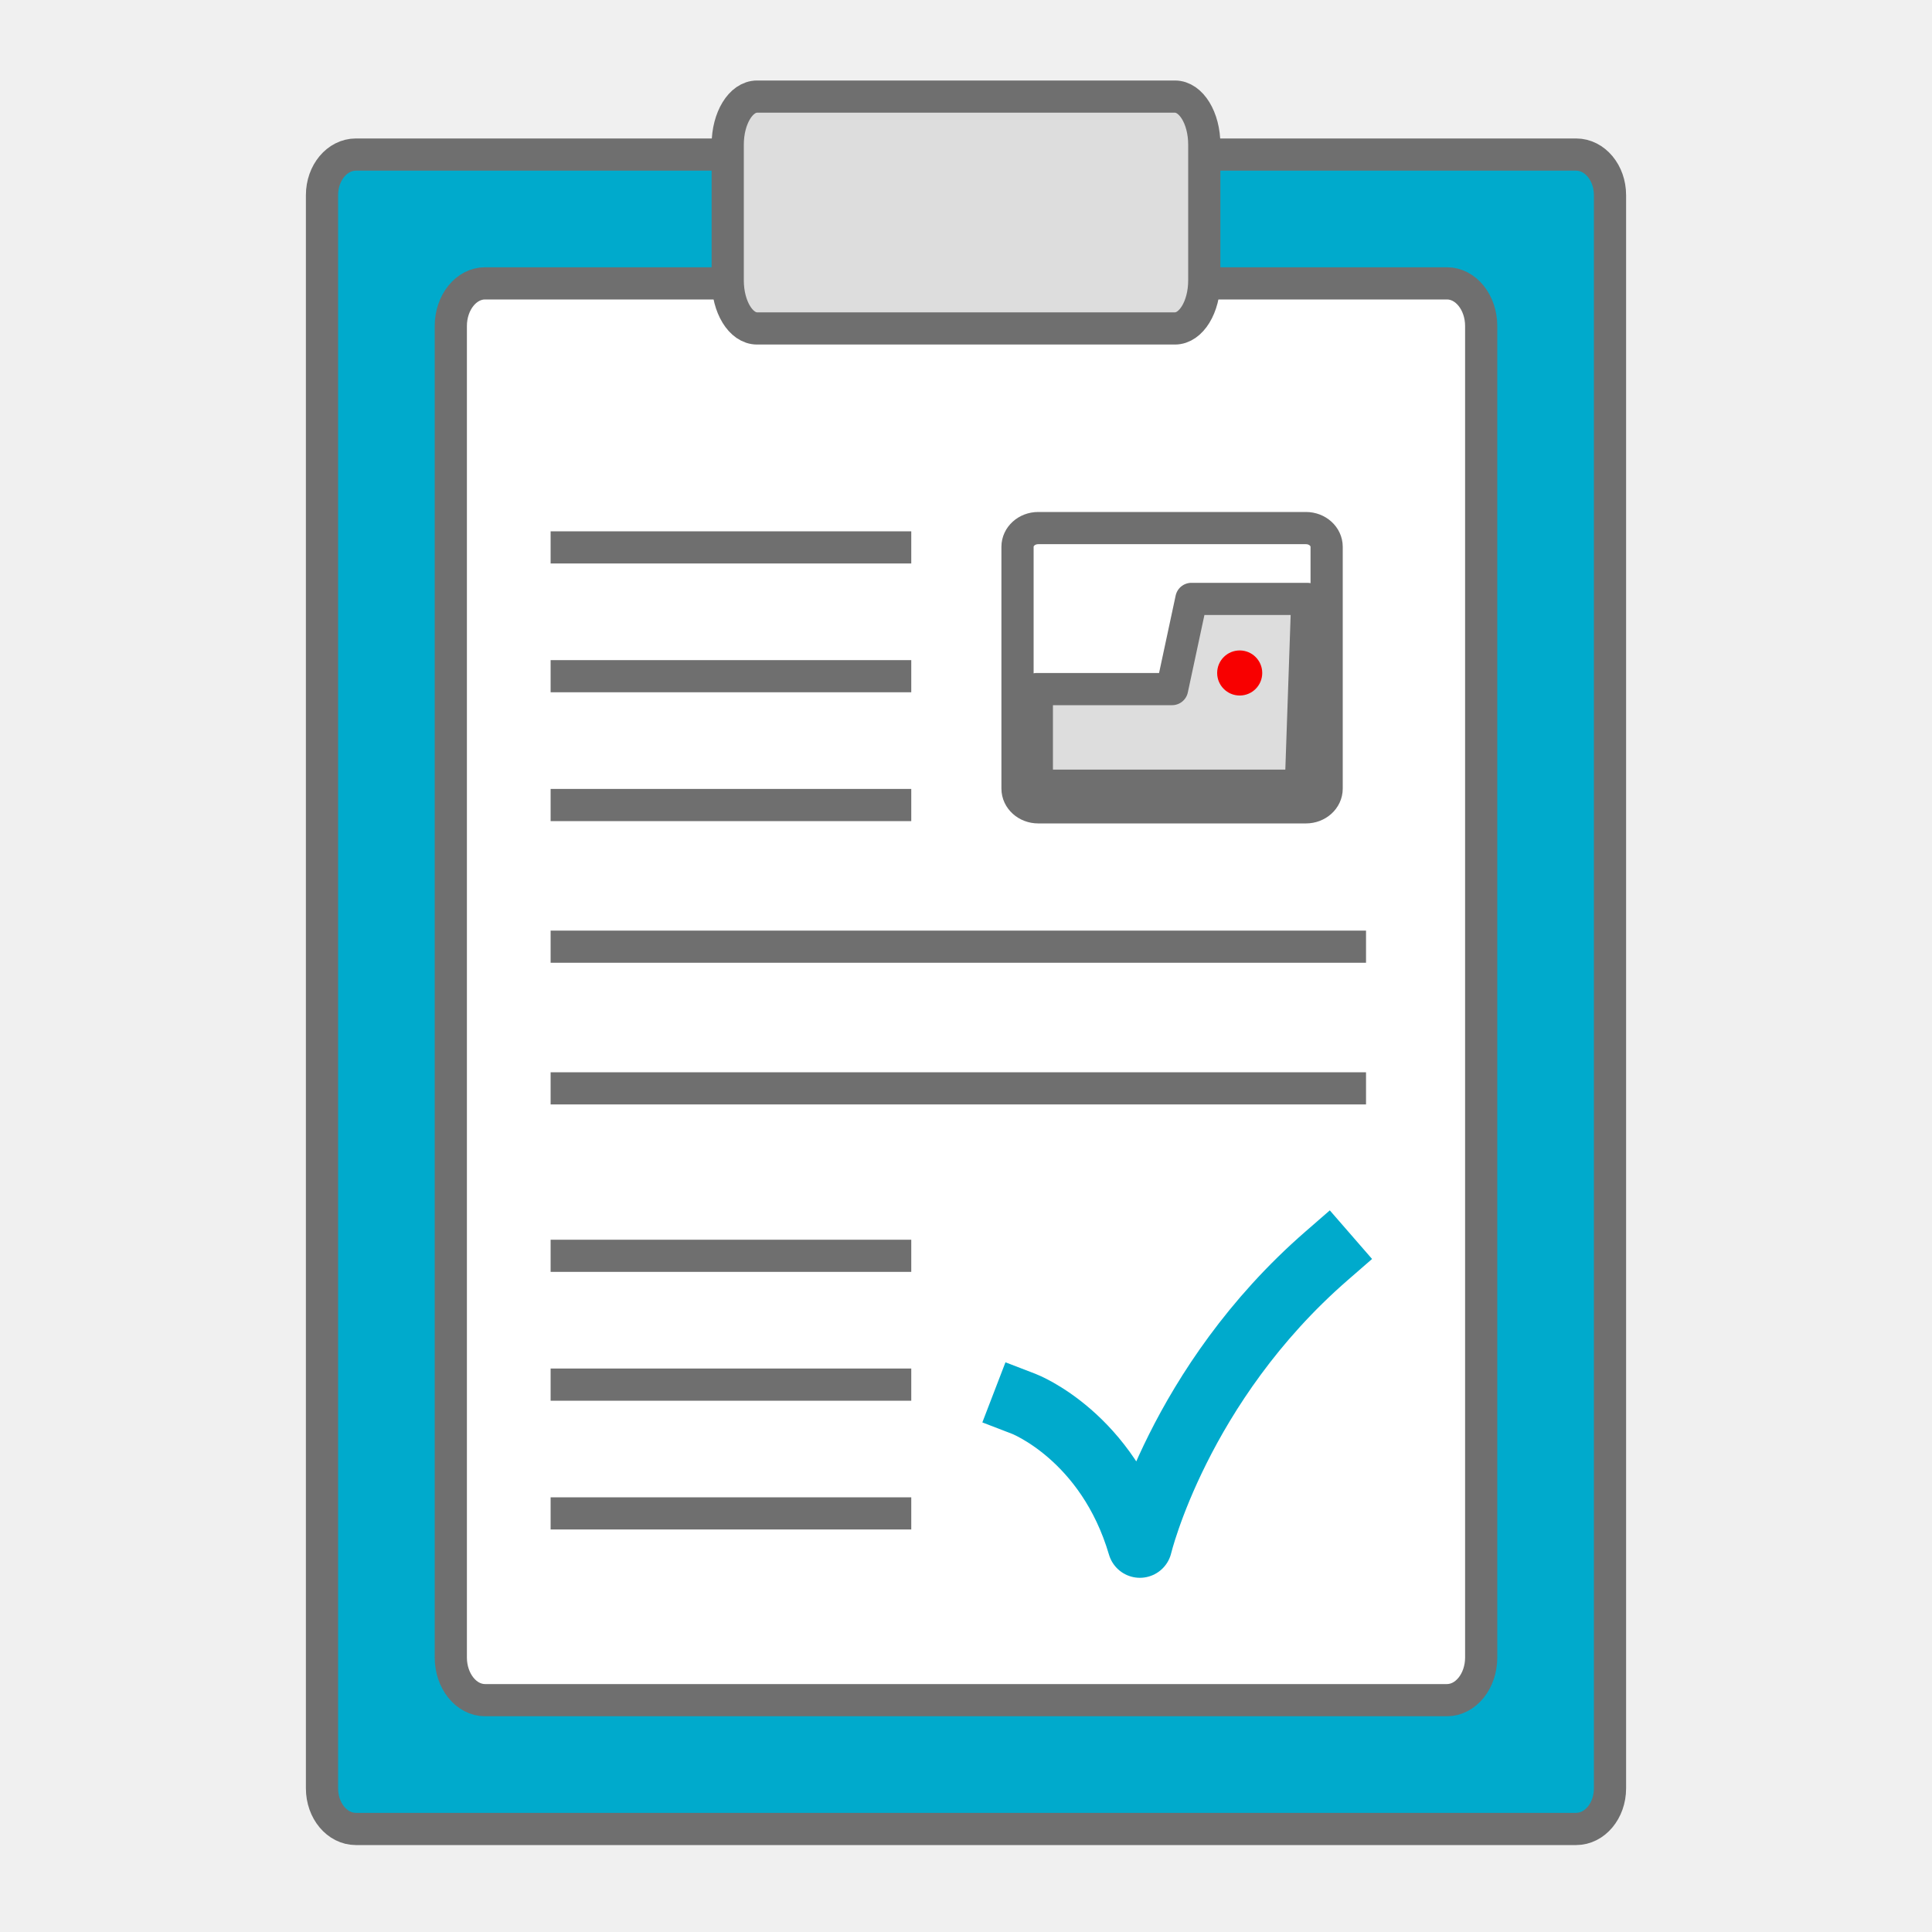
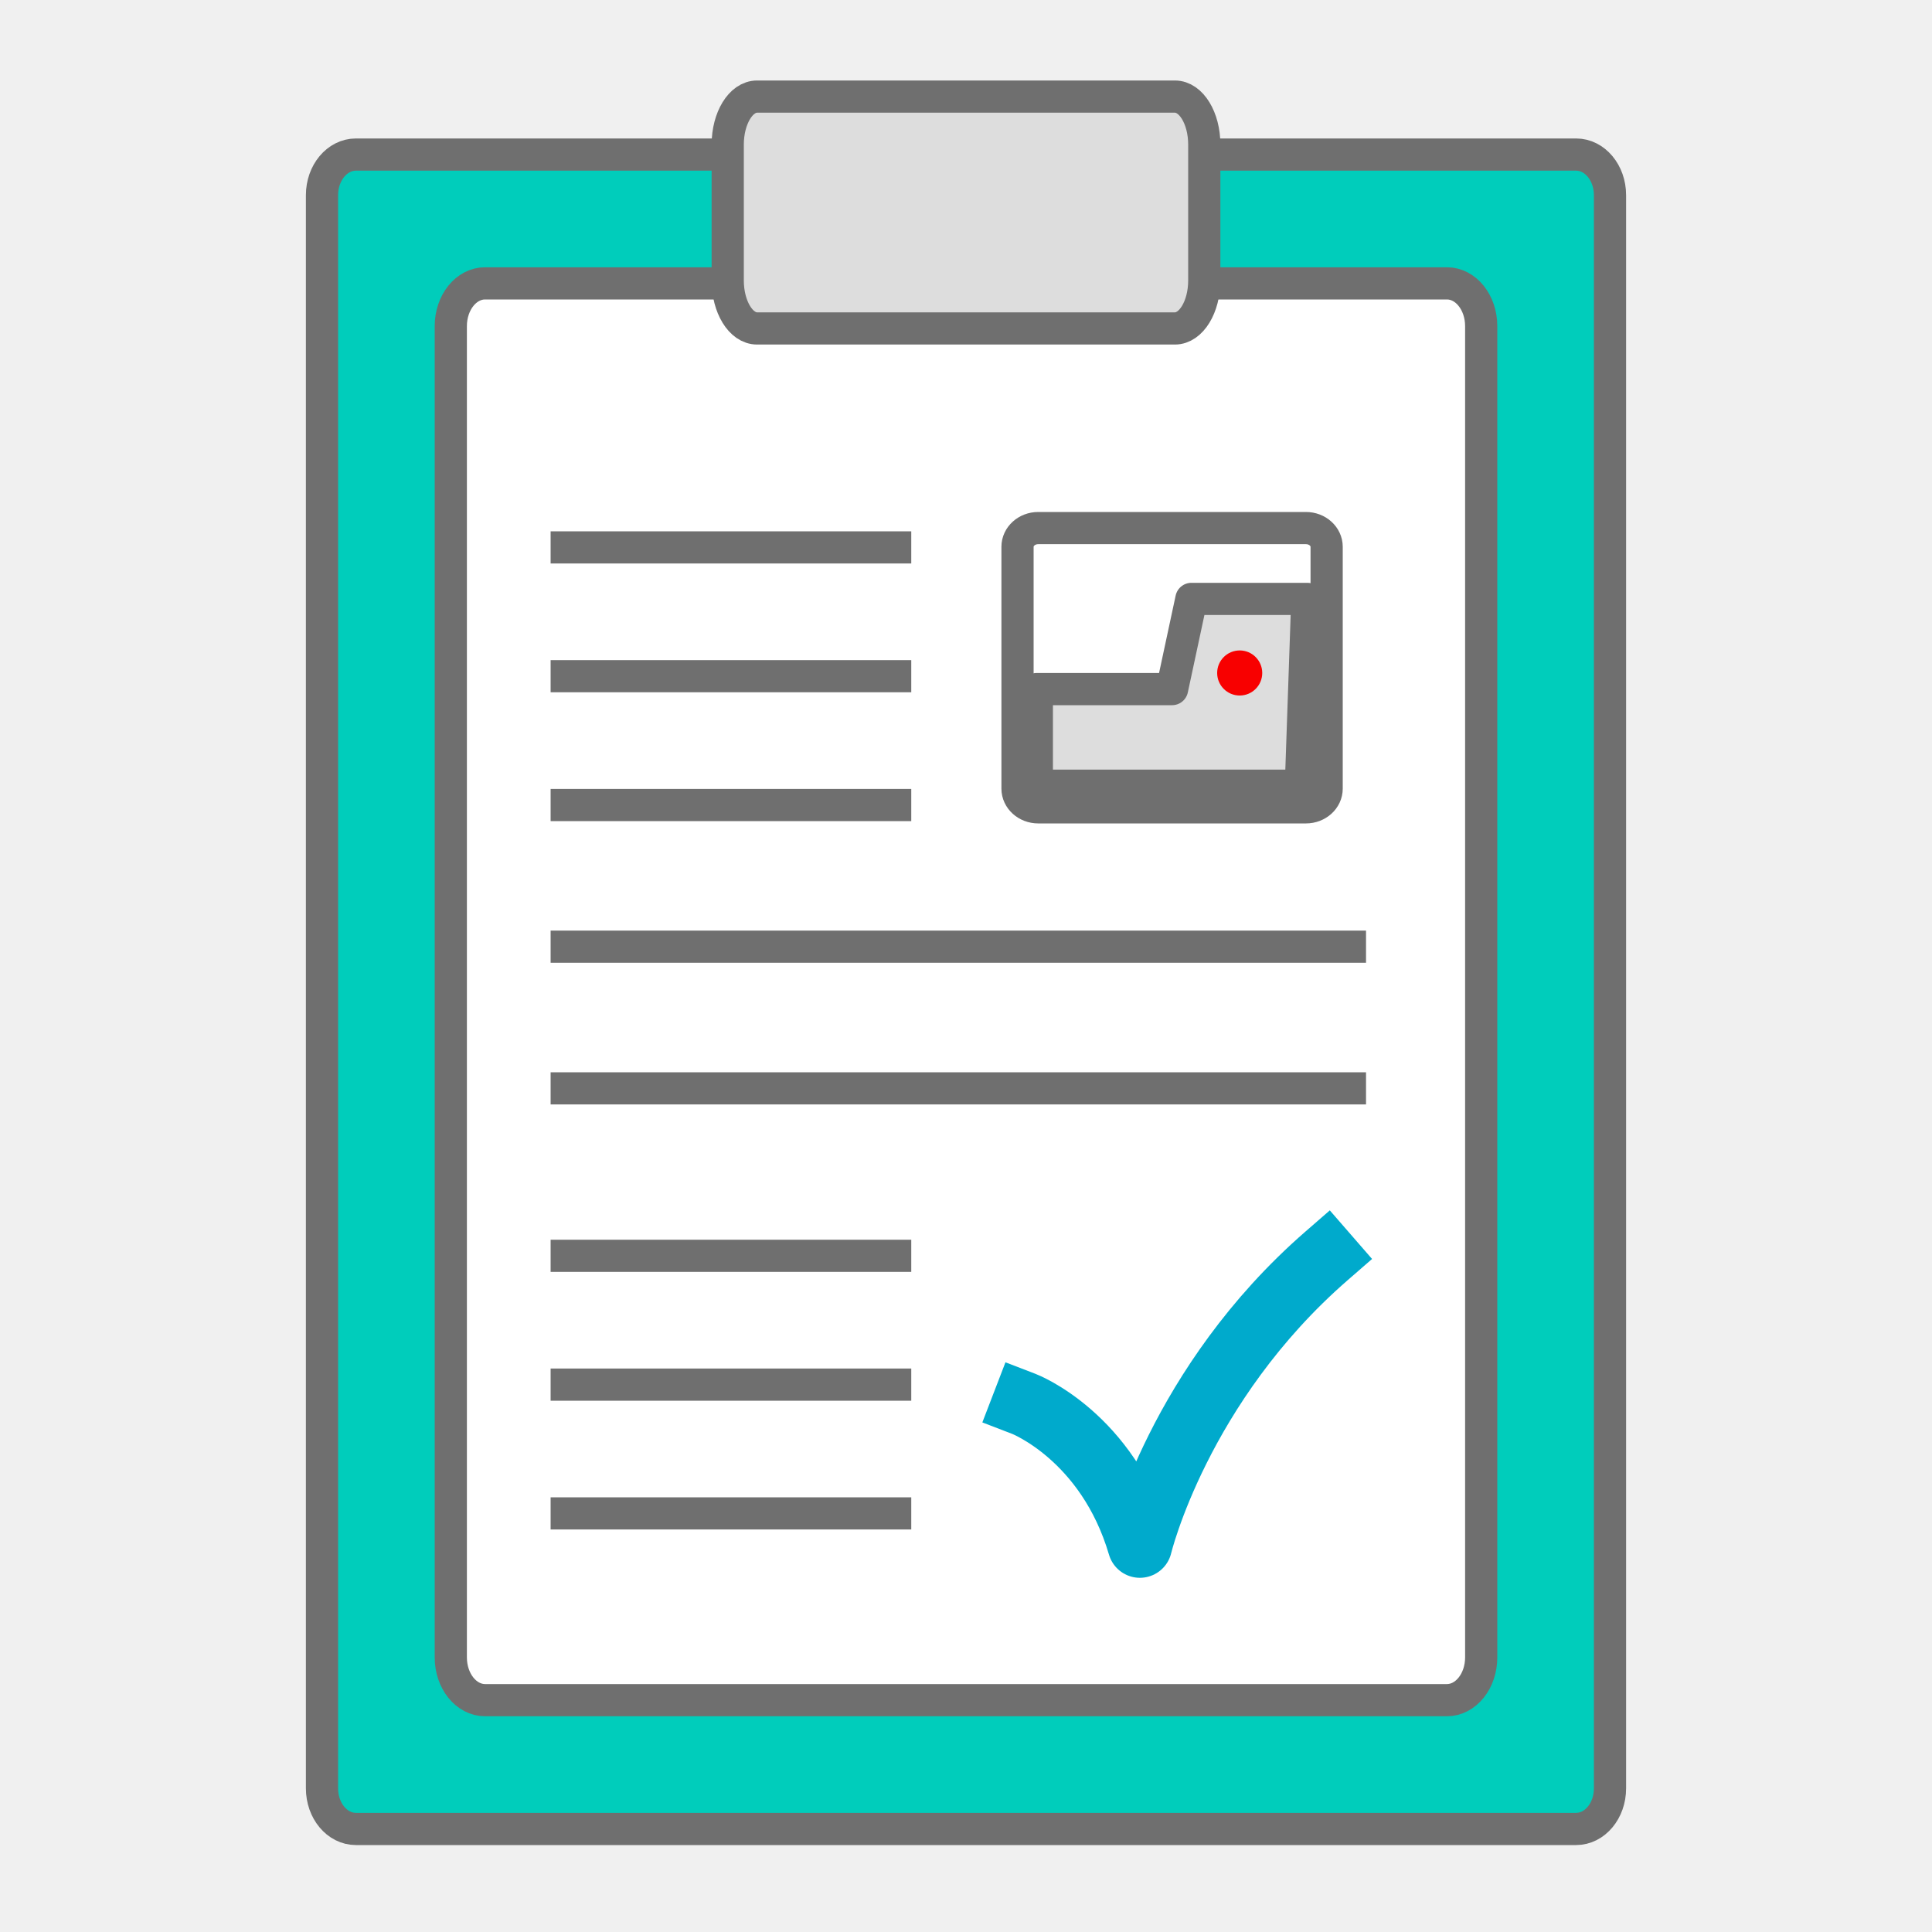
<svg xmlns="http://www.w3.org/2000/svg" xmlns:ns1="http://vectornator.io" style="fill-rule:evenodd;clip-rule:evenodd;stroke-linecap:round;stroke-linejoin:round;" xml:space="preserve" version="1.1" viewBox="0 0 300 300">
  <defs />
  <g id="Ebene 1" ns1:layerName="Ebene 1">
-     <path stroke="#6f6f6f" stroke-width="5" d="M55.265+24L244.735+24C247.643+24+250+26.82+250+30.298L250+277.702C250+281.18+247.643+284+244.735+284L55.265+284C52.357+284+50+281.18+50+277.702L50+30.298C50+26.82+52.357+24+55.265+24Z" fill="#00aacc" stroke-linecap="square" opacity="1" stroke-linejoin="round" />
+     <path stroke="#6f6f6f" stroke-width="5" d="M55.265+24L244.735+24C247.643+24+250+26.82+250+30.298L250+277.702C250+281.18+247.643+284+244.735+284L55.265+284C52.357+284+50+281.18+50+277.702L50+30.298C50+26.82+52.357+24+55.265+24Z" fill="#00cdbb" stroke-linecap="square" opacity="1" stroke-linejoin="round" />
    <path stroke="#6f6f6f" stroke-width="5" d="M75.319+44L224.681+44C227.619+44+230+46.971+230+50.635L230+257.365C230+261.029+227.619+264+224.681+264L75.319+264C72.381+264+70+261.029+70+257.365L70+50.635C70+46.971+72.381+44+75.319+44Z" fill="#ffffff" stroke-linecap="square" opacity="1" stroke-linejoin="round" />
    <path stroke="#6f6f6f" stroke-width="5" d="M117.554+15L182.446+15C184.961+15+187+18.336+187+22.452L187+43.548C187+47.664+184.961+51+182.446+51L117.554+51C115.039+51+113+47.664+113+43.548L113+22.452C113+18.336+115.039+15+117.554+15Z" fill="#dddddd" stroke-linecap="square" opacity="1" stroke-linejoin="round" />
    <path stroke="#6f6f6f" stroke-width="5" d="M161.215+82L202.785+82C204.561+82+206+83.3+206+84.904L206+122.458C206+124.062+204.561+125.362+202.785+125.362L161.215+125.362C159.439+125.362+158+124.062+158+122.458L158+84.904C158+83.3+159.439+82+161.215+82Z" fill="none" stroke-linecap="square" opacity="1" stroke-linejoin="round" />
    <path stroke="#6f6f6f" stroke-width="5" d="M88+85L139+85" fill="none" stroke-linecap="square" opacity="1" stroke-linejoin="round" />
    <path stroke="#6f6f6f" stroke-width="5" d="M88+105L139+105" fill="none" stroke-linecap="square" opacity="1" stroke-linejoin="round" />
    <path stroke="#6f6f6f" stroke-width="5" d="M88+125L139+125" fill="none" stroke-linecap="square" opacity="1" stroke-linejoin="round" />
    <path stroke="#6f6f6f" stroke-width="5" d="M88+147L209.615+147" fill="none" stroke-linecap="square" opacity="1" stroke-linejoin="round" />
    <path stroke="#6f6f6f" stroke-width="5" d="M88+169L209.615+169" fill="none" stroke-linecap="square" opacity="1" stroke-linejoin="round" />
    <path stroke="#00aacc" stroke-width="10" d="M159+218C159+218+172+223+177+240C177+240+183+215+206+195" fill="none" stroke-linecap="square" opacity="1" stroke-linejoin="round" />
    <path stroke="#6f6f6f" stroke-width="5" d="M88+195L139+195" fill="none" stroke-linecap="square" opacity="1" stroke-linejoin="round" />
    <path stroke="#6f6f6f" stroke-width="5" d="M88+215L139+215" fill="none" stroke-linecap="square" opacity="1" stroke-linejoin="round" />
    <path stroke="#6f6f6f" stroke-width="5" d="M88+235L139+235" fill="none" stroke-linecap="square" opacity="1" stroke-linejoin="round" />
    <path stroke="#6f6f6f" stroke-width="5" d="M161+107L182+107L185+93L203+93L202+122L161+122L161+107Z" fill="#dddddd" stroke-linecap="square" opacity="1" stroke-linejoin="round" />
    <path d="M189+104.5C189+102.567+190.567+101+192.5+101C194.433+101+196+102.567+196+104.5C196+106.433+194.433+108+192.5+108C190.567+108+189+106.433+189+104.5Z" opacity="1" fill="#f80000" />
  </g>
</svg>
